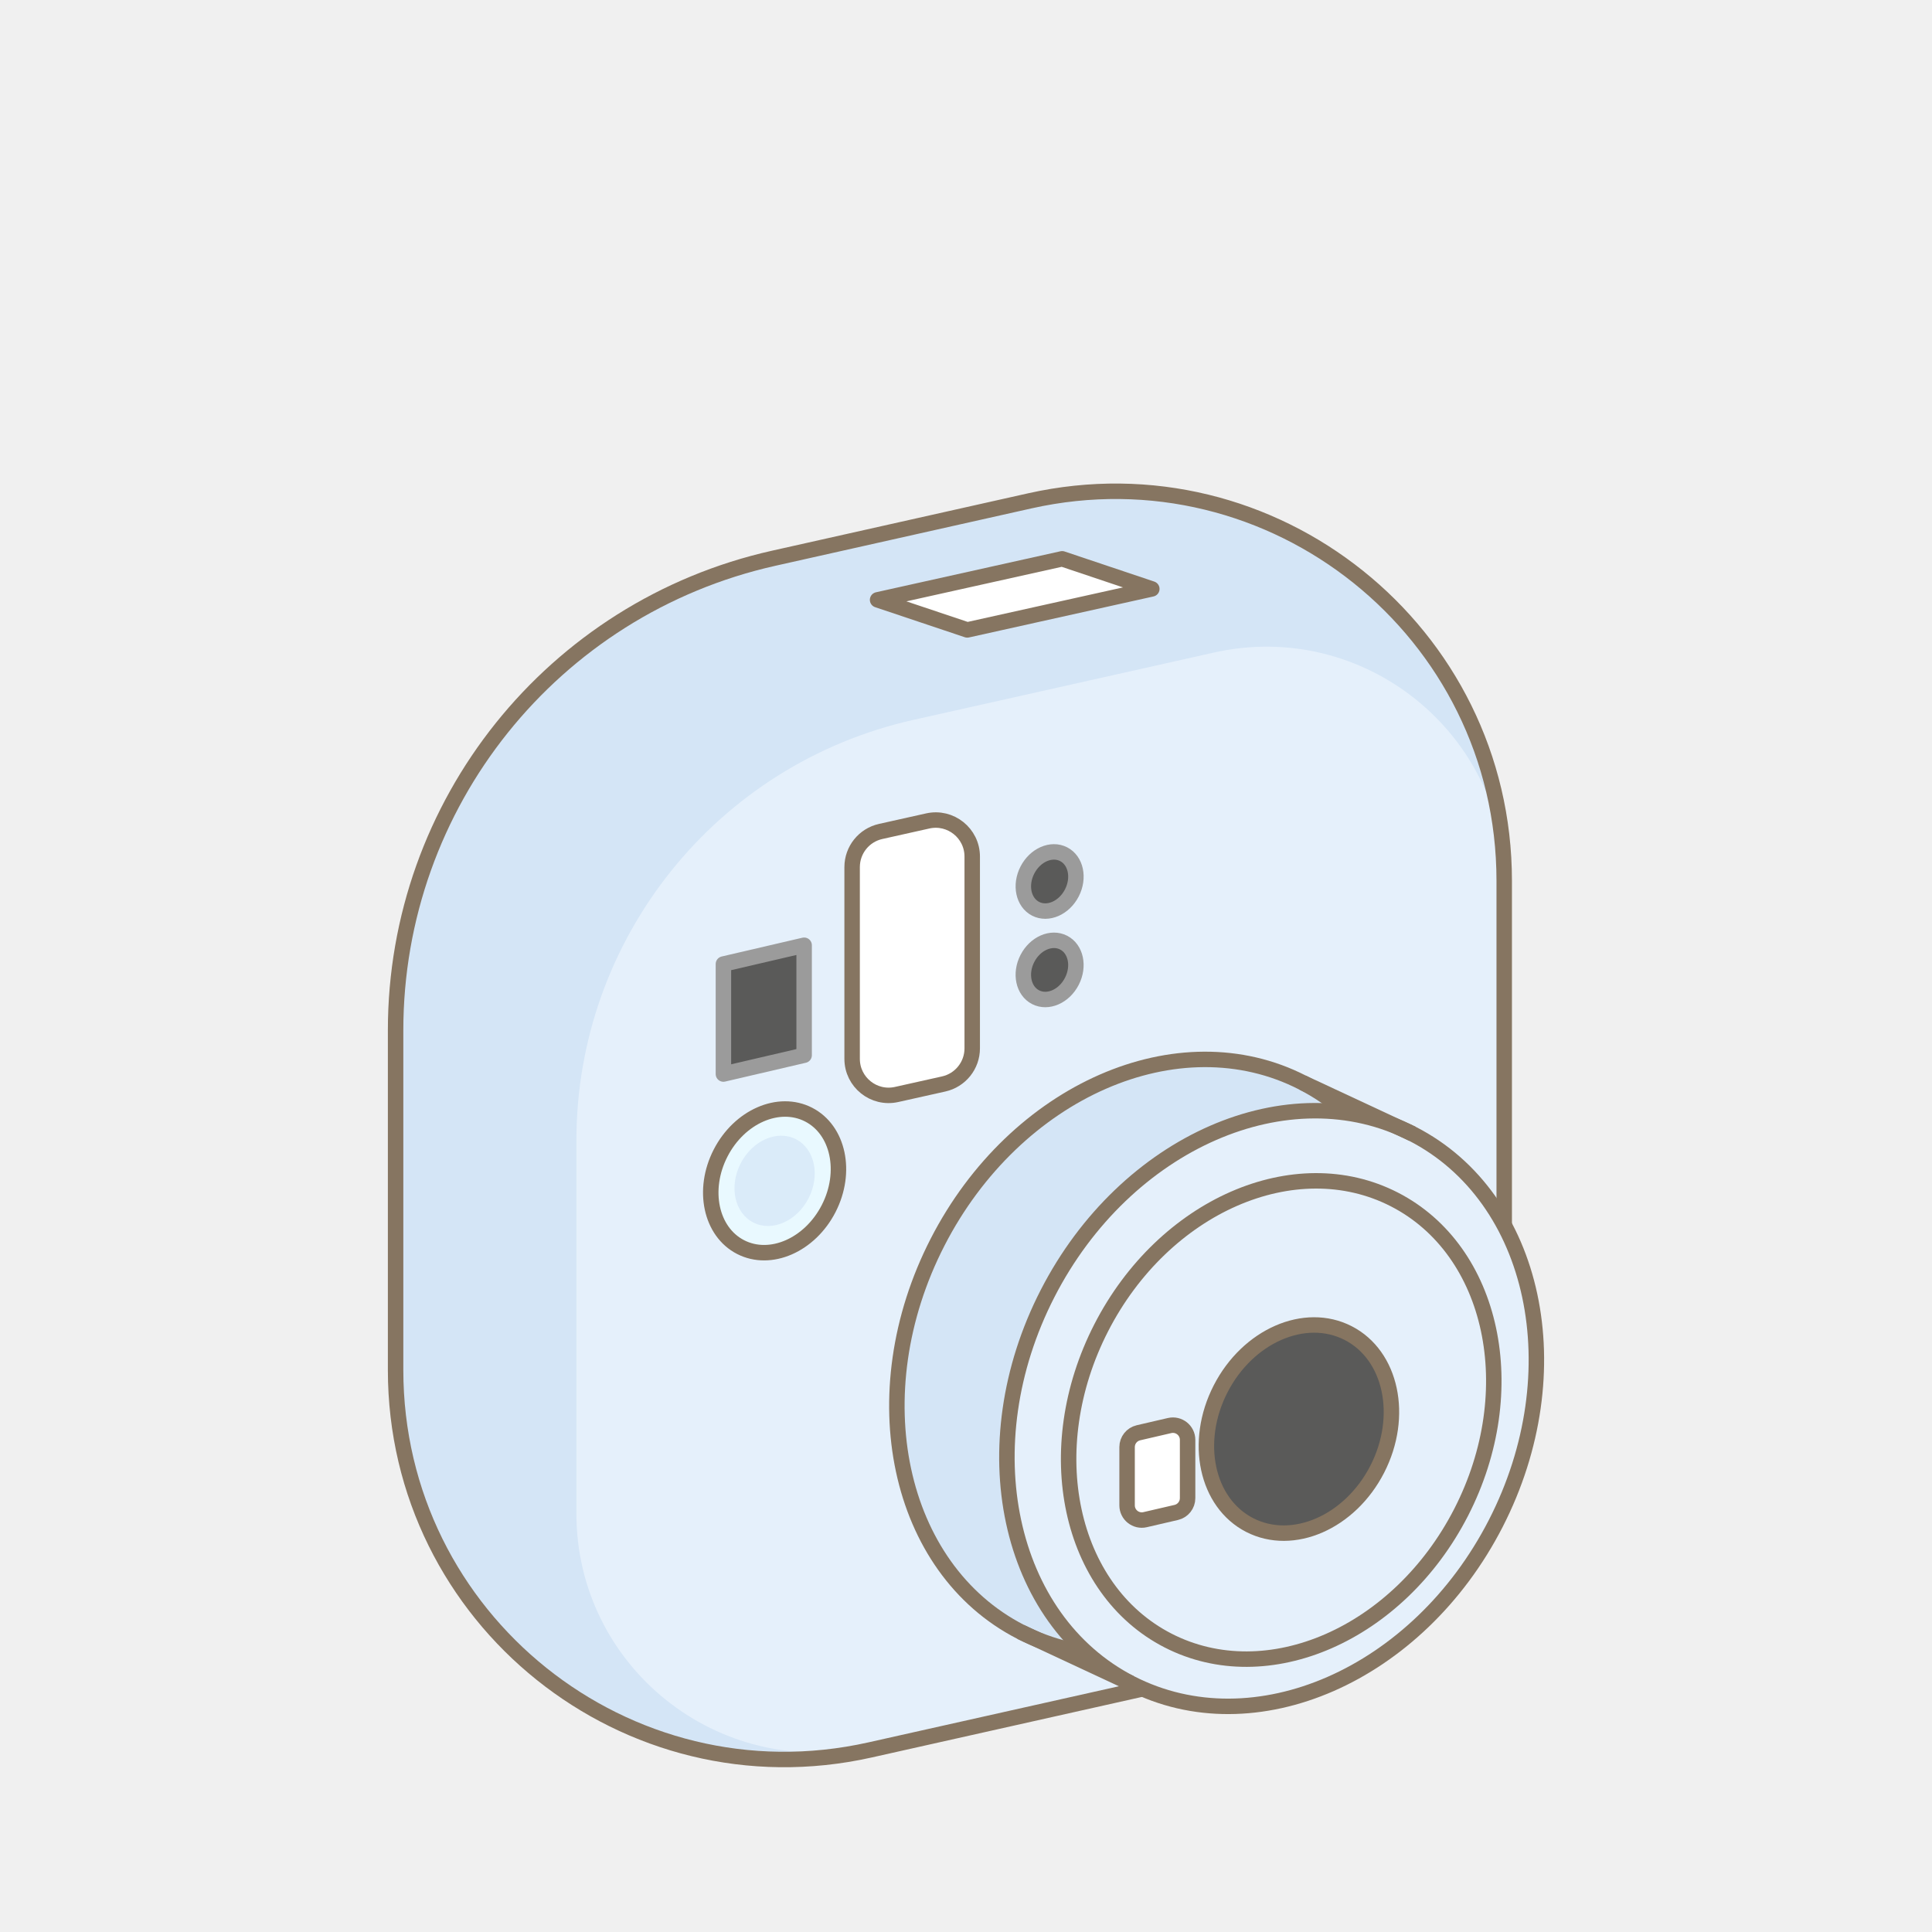
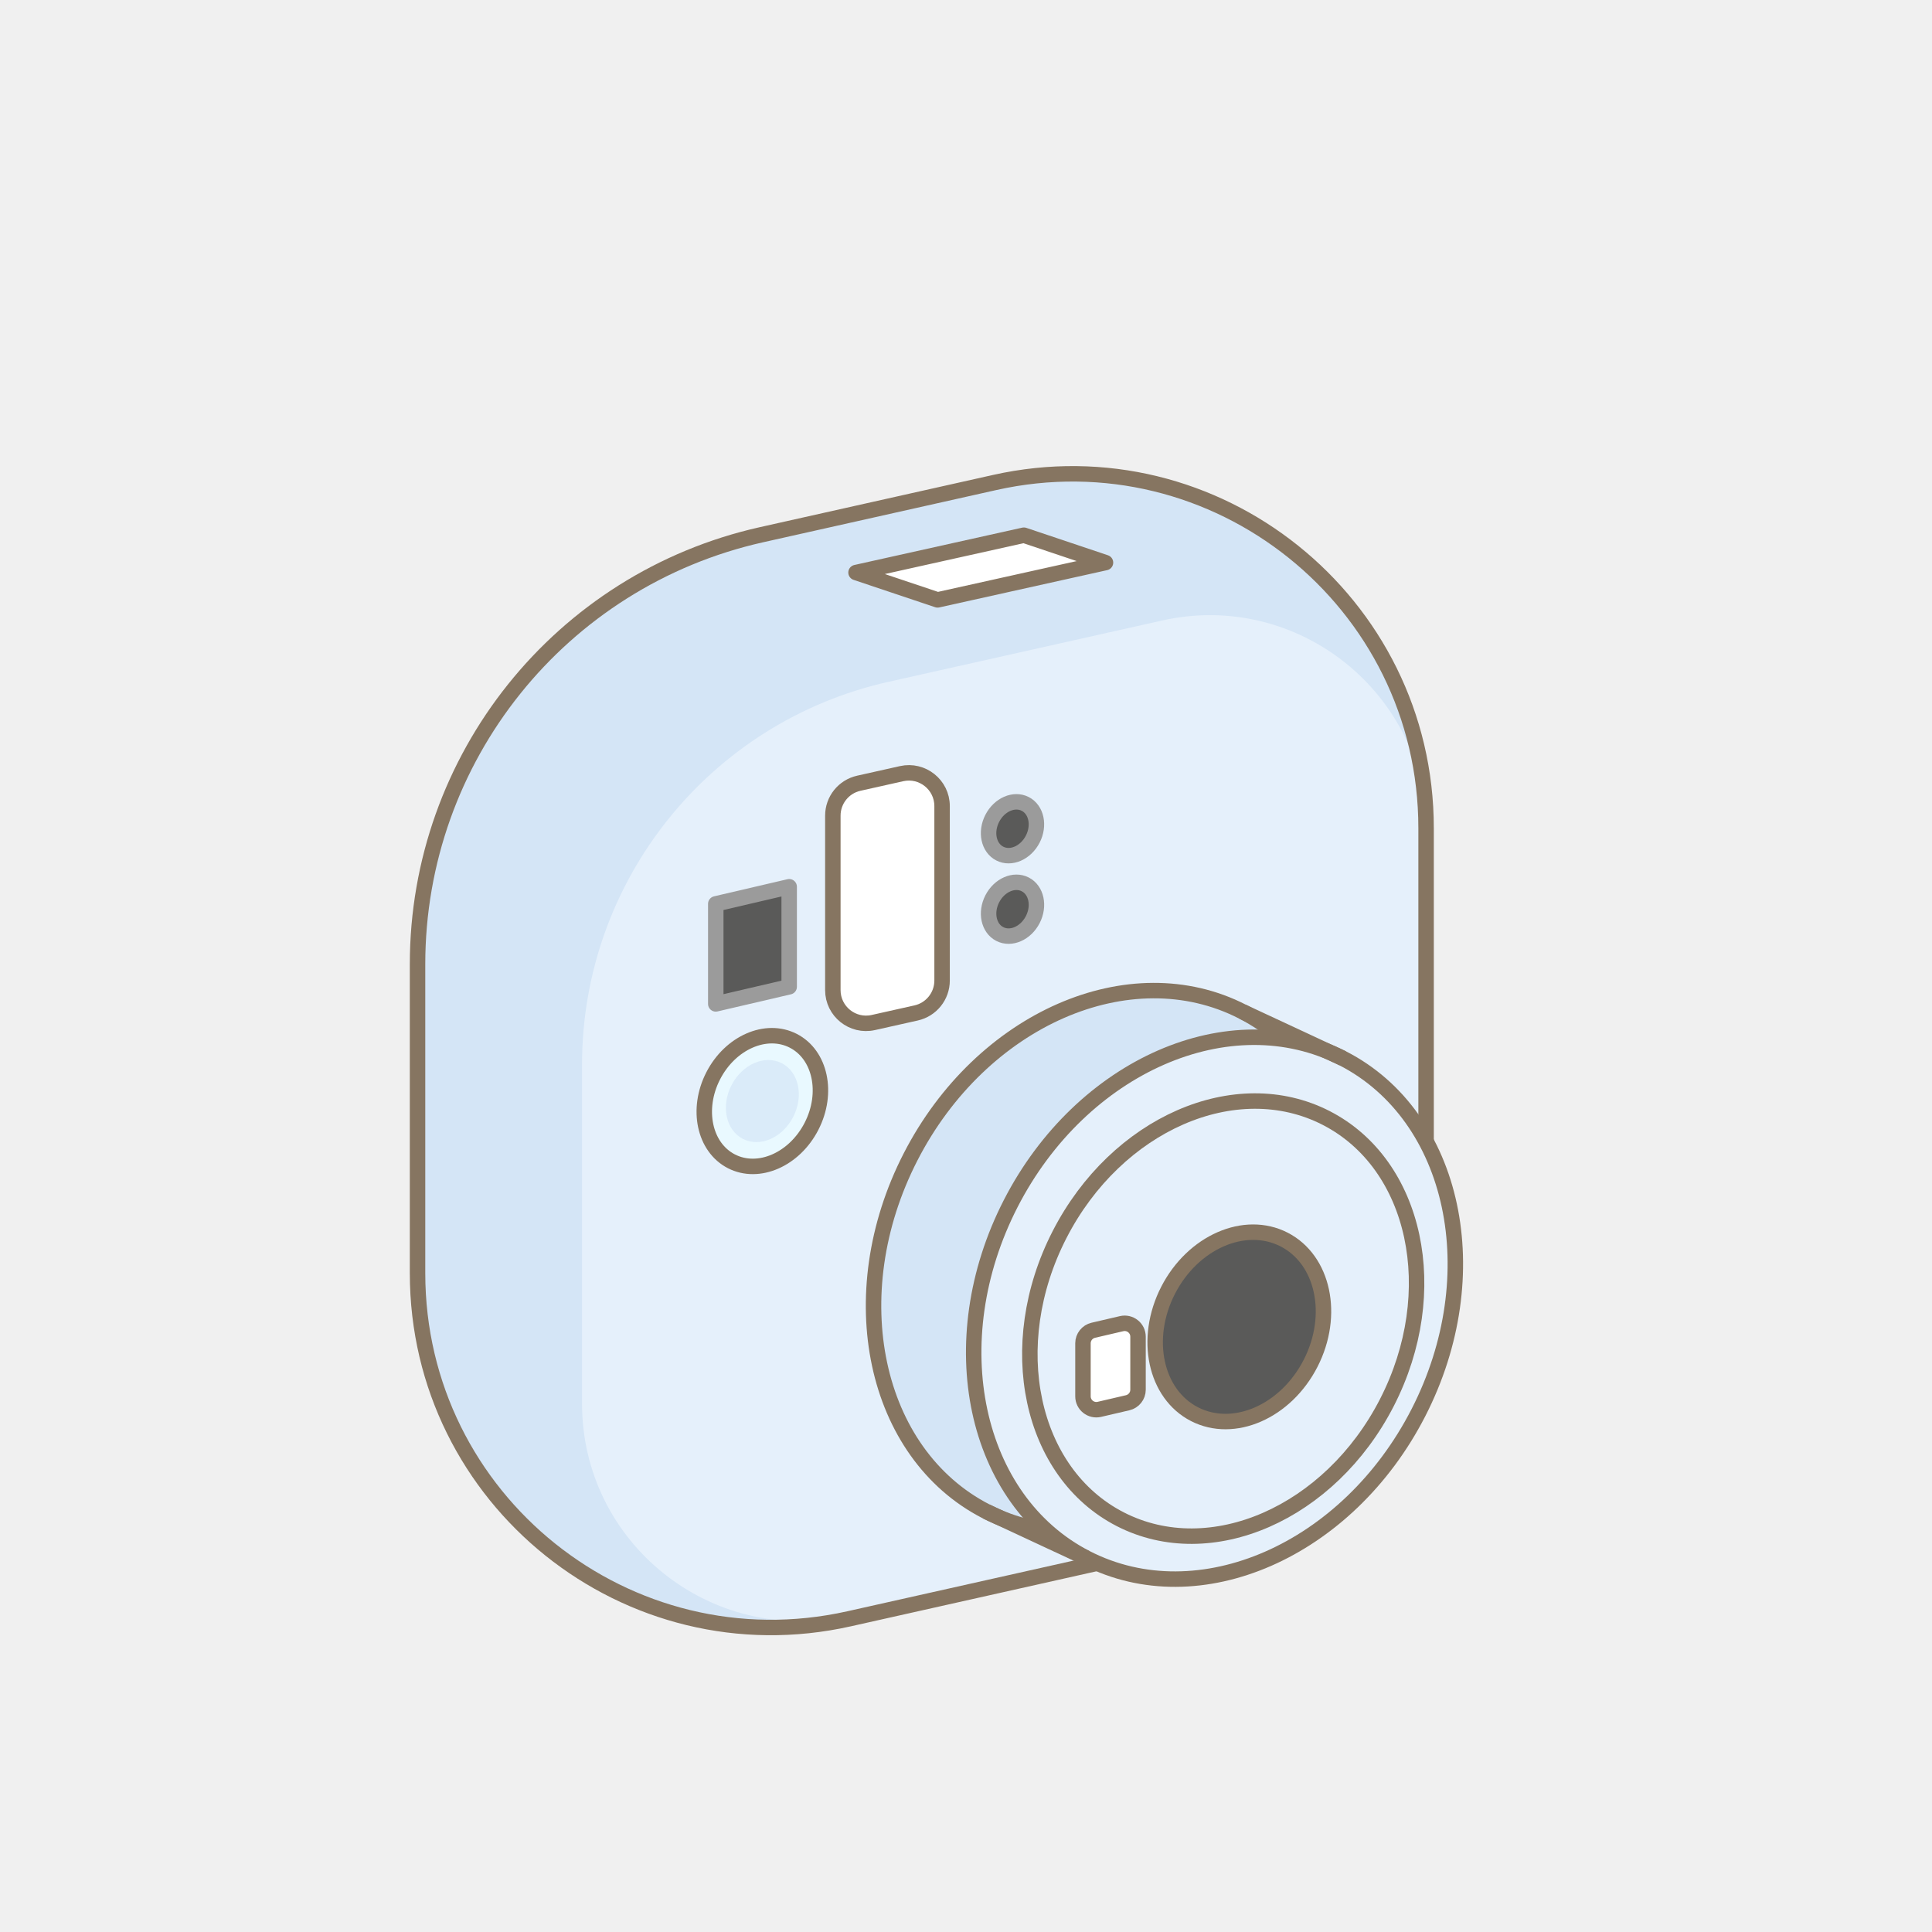
<svg xmlns="http://www.w3.org/2000/svg" id="Layer_1" data-name="Layer 1" viewBox="0 0 500 500">
-   <path d="M328.31,429.77l-103.14,23.11c-62.97,14.11-122.79-33.79-122.79-98.32v-87.91c0-58.6,40.64-109.35,97.82-122.17l66.3-14.86c62.97-14.11,122.79,33.79,122.79,98.32v125.66c0,36.53-25.34,68.17-60.98,76.16Z" fill="#d4e5f6" />
-   <path d="M337.41,426.71l-112.89,25.29c-38.64,8.66-75.35-20.73-75.35-60.34v-96.46c0-52.23,36.23-97.47,87.19-108.89l77.81-17.43c38.64-8.66,75.35,20.73,75.35,60.34v132.41c0,31.22-21.65,58.26-52.11,65.08Z" fill="#e5f0fb" />
-   <polygon points="208.11 273.09 187.22 277.96 187.22 249.49 208.11 244.63 208.11 273.09" fill="#5a5a59" stroke="#9b9b9b" stroke-linecap="round" stroke-linejoin="round" stroke-width="4" />
-   <path d="M244.22,280.53l-12.18,2.72c-5.9,1.32-11.51-3.17-11.51-9.22v-49.63c0-4.43,3.07-8.26,7.39-9.22l12.18-2.72c5.9-1.32,11.51,3.17,11.51,9.22v49.63c0,4.43-3.07,8.26-7.39,9.22Z" fill="#fff" stroke="#867561" stroke-miterlimit="10" stroke-width="4" />
-   <path d="M328.31,429.77l-103.14,23.11c-62.97,14.11-122.79-33.79-122.79-98.32v-87.91c0-58.6,40.64-109.35,97.82-122.17l66.3-14.86c62.97-14.11,122.79,33.79,122.79,98.32v125.66c0,36.53-25.34,68.17-60.98,76.16Z" fill="none" stroke="#867561" stroke-miterlimit="10" stroke-width="4" />
-   <ellipse cx="300.62" cy="351.26" rx="79.89" ry="65.18" transform="translate(-149.13 458.38) rotate(-62.84)" fill="#d4e5f6" stroke="#867561" stroke-miterlimit="10" stroke-width="4" />
-   <ellipse cx="329.1" cy="364.53" rx="79.89" ry="65.18" transform="translate(-145.46 490.94) rotate(-62.84)" fill="#e5f0fb" stroke="#867561" stroke-miterlimit="10" stroke-width="4" />
-   <ellipse cx="331.58" cy="367.49" rx="64.15" ry="52.34" transform="translate(-146.75 494.76) rotate(-62.84)" fill="#e5f0fb" stroke="#867561" stroke-miterlimit="10" stroke-width="4" />
-   <ellipse cx="336.16" cy="369.84" rx="27.92" ry="22.78" transform="translate(-146.35 500.11) rotate(-62.84)" fill="#5a5a59" stroke="#867561" stroke-miterlimit="10" stroke-width="4" />
+   <path d="M313.59,397.92l-93.83,21.02c-57.28,12.84-111.7-30.74-111.7-89.44v-79.97c0-53.31,36.97-99.48,88.99-111.14l60.32-13.51c57.28-12.84,111.7,30.74,111.7,89.44v114.31c0,33.23-23.05,62.02-55.48,69.29Z" fill="#d4e5f6" />
+   <path d="M321.87,395.14l-102.69,23.01c-35.15,7.88-68.55-18.86-68.55-54.89v-87.75c0-47.51,32.95-88.67,79.32-99.06l70.79-15.86c35.15-7.88,68.55,18.86,68.55,54.89v120.45c0,28.4-19.7,53-47.41,59.21Z" fill="#e5f0fb" />
+   <polygon points="204.24 255.38 185.24 259.81 185.24 233.92 204.24 229.49 204.24 255.38" fill="#5a5a59" stroke="#9b9b9b" stroke-linecap="round" stroke-linejoin="round" stroke-width="4" />
+   <path d="M237.09,262.15l-11.08,2.48c-5.37,1.2-10.47-2.89-10.47-8.39v-45.15c0-4.03,2.79-7.51,6.72-8.39l11.08-2.48c5.37-1.2,10.47,2.89,10.47,8.39v45.15c0,4.03-2.79,7.51-6.72,8.39Z" fill="#fff" stroke="#867561" stroke-miterlimit="10" stroke-width="4" />
+   <path d="M313.59,397.92l-93.83,21.02c-57.28,12.84-111.7-30.74-111.7-89.44v-79.97c0-53.31,36.97-99.48,88.99-111.14l60.32-13.51c57.28-12.84,111.7,30.74,111.7,89.44v114.31c0,33.23-23.05,62.02-55.48,69.29Z" fill="none" stroke="#867561" stroke-miterlimit="10" stroke-width="4" />
+   <ellipse cx="288.4" cy="326.49" rx="72.68" ry="59.29" transform="translate(-133.74 434.05) rotate(-62.84)" fill="#d4e5f6" stroke="#867561" stroke-miterlimit="10" stroke-width="4" />
+   <ellipse cx="314.32" cy="338.57" rx="72.68" ry="59.29" transform="translate(-130.4 463.67) rotate(-62.84)" fill="#e5f0fb" stroke="#867561" stroke-miterlimit="10" stroke-width="4" />
+   <ellipse cx="316.57" cy="341.26" rx="58.36" ry="47.61" transform="translate(-131.57 467.14) rotate(-62.84)" fill="#e5f0fb" stroke="#867561" stroke-miterlimit="10" stroke-width="4" />
+   <ellipse cx="320.74" cy="343.4" rx="25.4" ry="20.72" transform="translate(-131.21 472.01) rotate(-62.84)" fill="#5a5a59" stroke="#867561" stroke-miterlimit="10" stroke-width="4" />
  <g>
-     <ellipse cx="200.46" cy="305.6" rx="19.27" ry="15.72" transform="translate(-162.94 344.46) rotate(-62.84)" fill="#e9f9ff" stroke="#867561" stroke-miterlimit="10" stroke-width="4" />
-     <ellipse cx="200.46" cy="305.6" rx="12.11" ry="9.88" transform="translate(-162.94 344.46) rotate(-62.84)" fill="#daebf9" />
+     <ellipse cx="197.29" cy="284.96" rx="17.53" ry="14.3" transform="translate(-146.3 330.41) rotate(-62.84)" fill="#e9f9ff" stroke="#867561" stroke-miterlimit="10" stroke-width="4" />
+     <ellipse cx="197.29" cy="284.96" rx="11.01" ry="8.98" transform="translate(-146.3 330.41) rotate(-62.84)" fill="#daebf9" />
  </g>
-   <ellipse cx="271.64" cy="251.01" rx="7.94" ry="6.47" transform="translate(-75.69 378.12) rotate(-62.84)" fill="#5a5a59" stroke="#9b9b9b" stroke-linecap="round" stroke-linejoin="round" stroke-width="4" />
-   <ellipse cx="271.64" cy="228.13" rx="7.94" ry="6.47" transform="translate(-55.33 365.68) rotate(-62.84)" fill="#5a5a59" stroke="#9b9b9b" stroke-linecap="round" stroke-linejoin="round" stroke-width="4" />
-   <path d="M304.41,391.42l-8.06,1.87c-2.38.55-4.66-1.25-4.66-3.7v-15.09c0-1.77,1.22-3.3,2.94-3.7l8.06-1.87c2.38-.55,4.66,1.25,4.66,3.7v15.09c0,1.77-1.22,3.3-2.94,3.7Z" fill="#fff" stroke="#867561" stroke-miterlimit="10" stroke-width="4" />
-   <polygon points="298.09 152.41 250.33 163.02 227.12 155.24 274.88 144.62 298.09 152.41" fill="#fff" stroke="#867561" stroke-linejoin="round" stroke-width="4" />
-   <line x1="365.58" y1="293.45" x2="337.09" y2="280.17" fill="#d4e5f6" stroke="#867561" stroke-miterlimit="10" stroke-width="4" />
-   <line x1="292.63" y1="435.62" x2="264.15" y2="422.34" fill="#d4e5f6" stroke="#867561" stroke-miterlimit="10" stroke-width="4" />
+   <ellipse cx="262.04" cy="235.3" rx="7.22" ry="5.89" transform="translate(-66.93 361.04) rotate(-62.84)" fill="#5a5a59" stroke="#9b9b9b" stroke-linecap="round" stroke-linejoin="round" stroke-width="4" />
+   <ellipse cx="262.04" cy="214.48" rx="7.22" ry="5.89" transform="translate(-48.41 349.72) rotate(-62.84)" fill="#5a5a59" stroke="#9b9b9b" stroke-linecap="round" stroke-linejoin="round" stroke-width="4" />
+   <path d="M291.85,363.03l-7.34,1.71c-2.17.5-4.24-1.14-4.24-3.37v-13.73c0-1.61,1.11-3,2.67-3.37l7.34-1.71c2.17-.5,4.24,1.14,4.24,3.37v13.73c0,1.61-1.11,3-2.67,3.37Z" fill="#fff" stroke="#867561" stroke-miterlimit="10" stroke-width="4" />
+   <polygon points="286.1 145.6 242.65 155.25 221.54 148.17 264.98 138.51 286.1 145.6" fill="#fff" stroke="#867561" stroke-linejoin="round" stroke-width="4" />
+   <line x1="347.49" y1="273.9" x2="321.58" y2="261.83" fill="#d4e5f6" stroke="#867561" stroke-miterlimit="10" stroke-width="4" />
+   <line x1="281.14" y1="403.24" x2="255.22" y2="391.16" fill="#d4e5f6" stroke="#867561" stroke-miterlimit="10" stroke-width="4" />
</svg>
